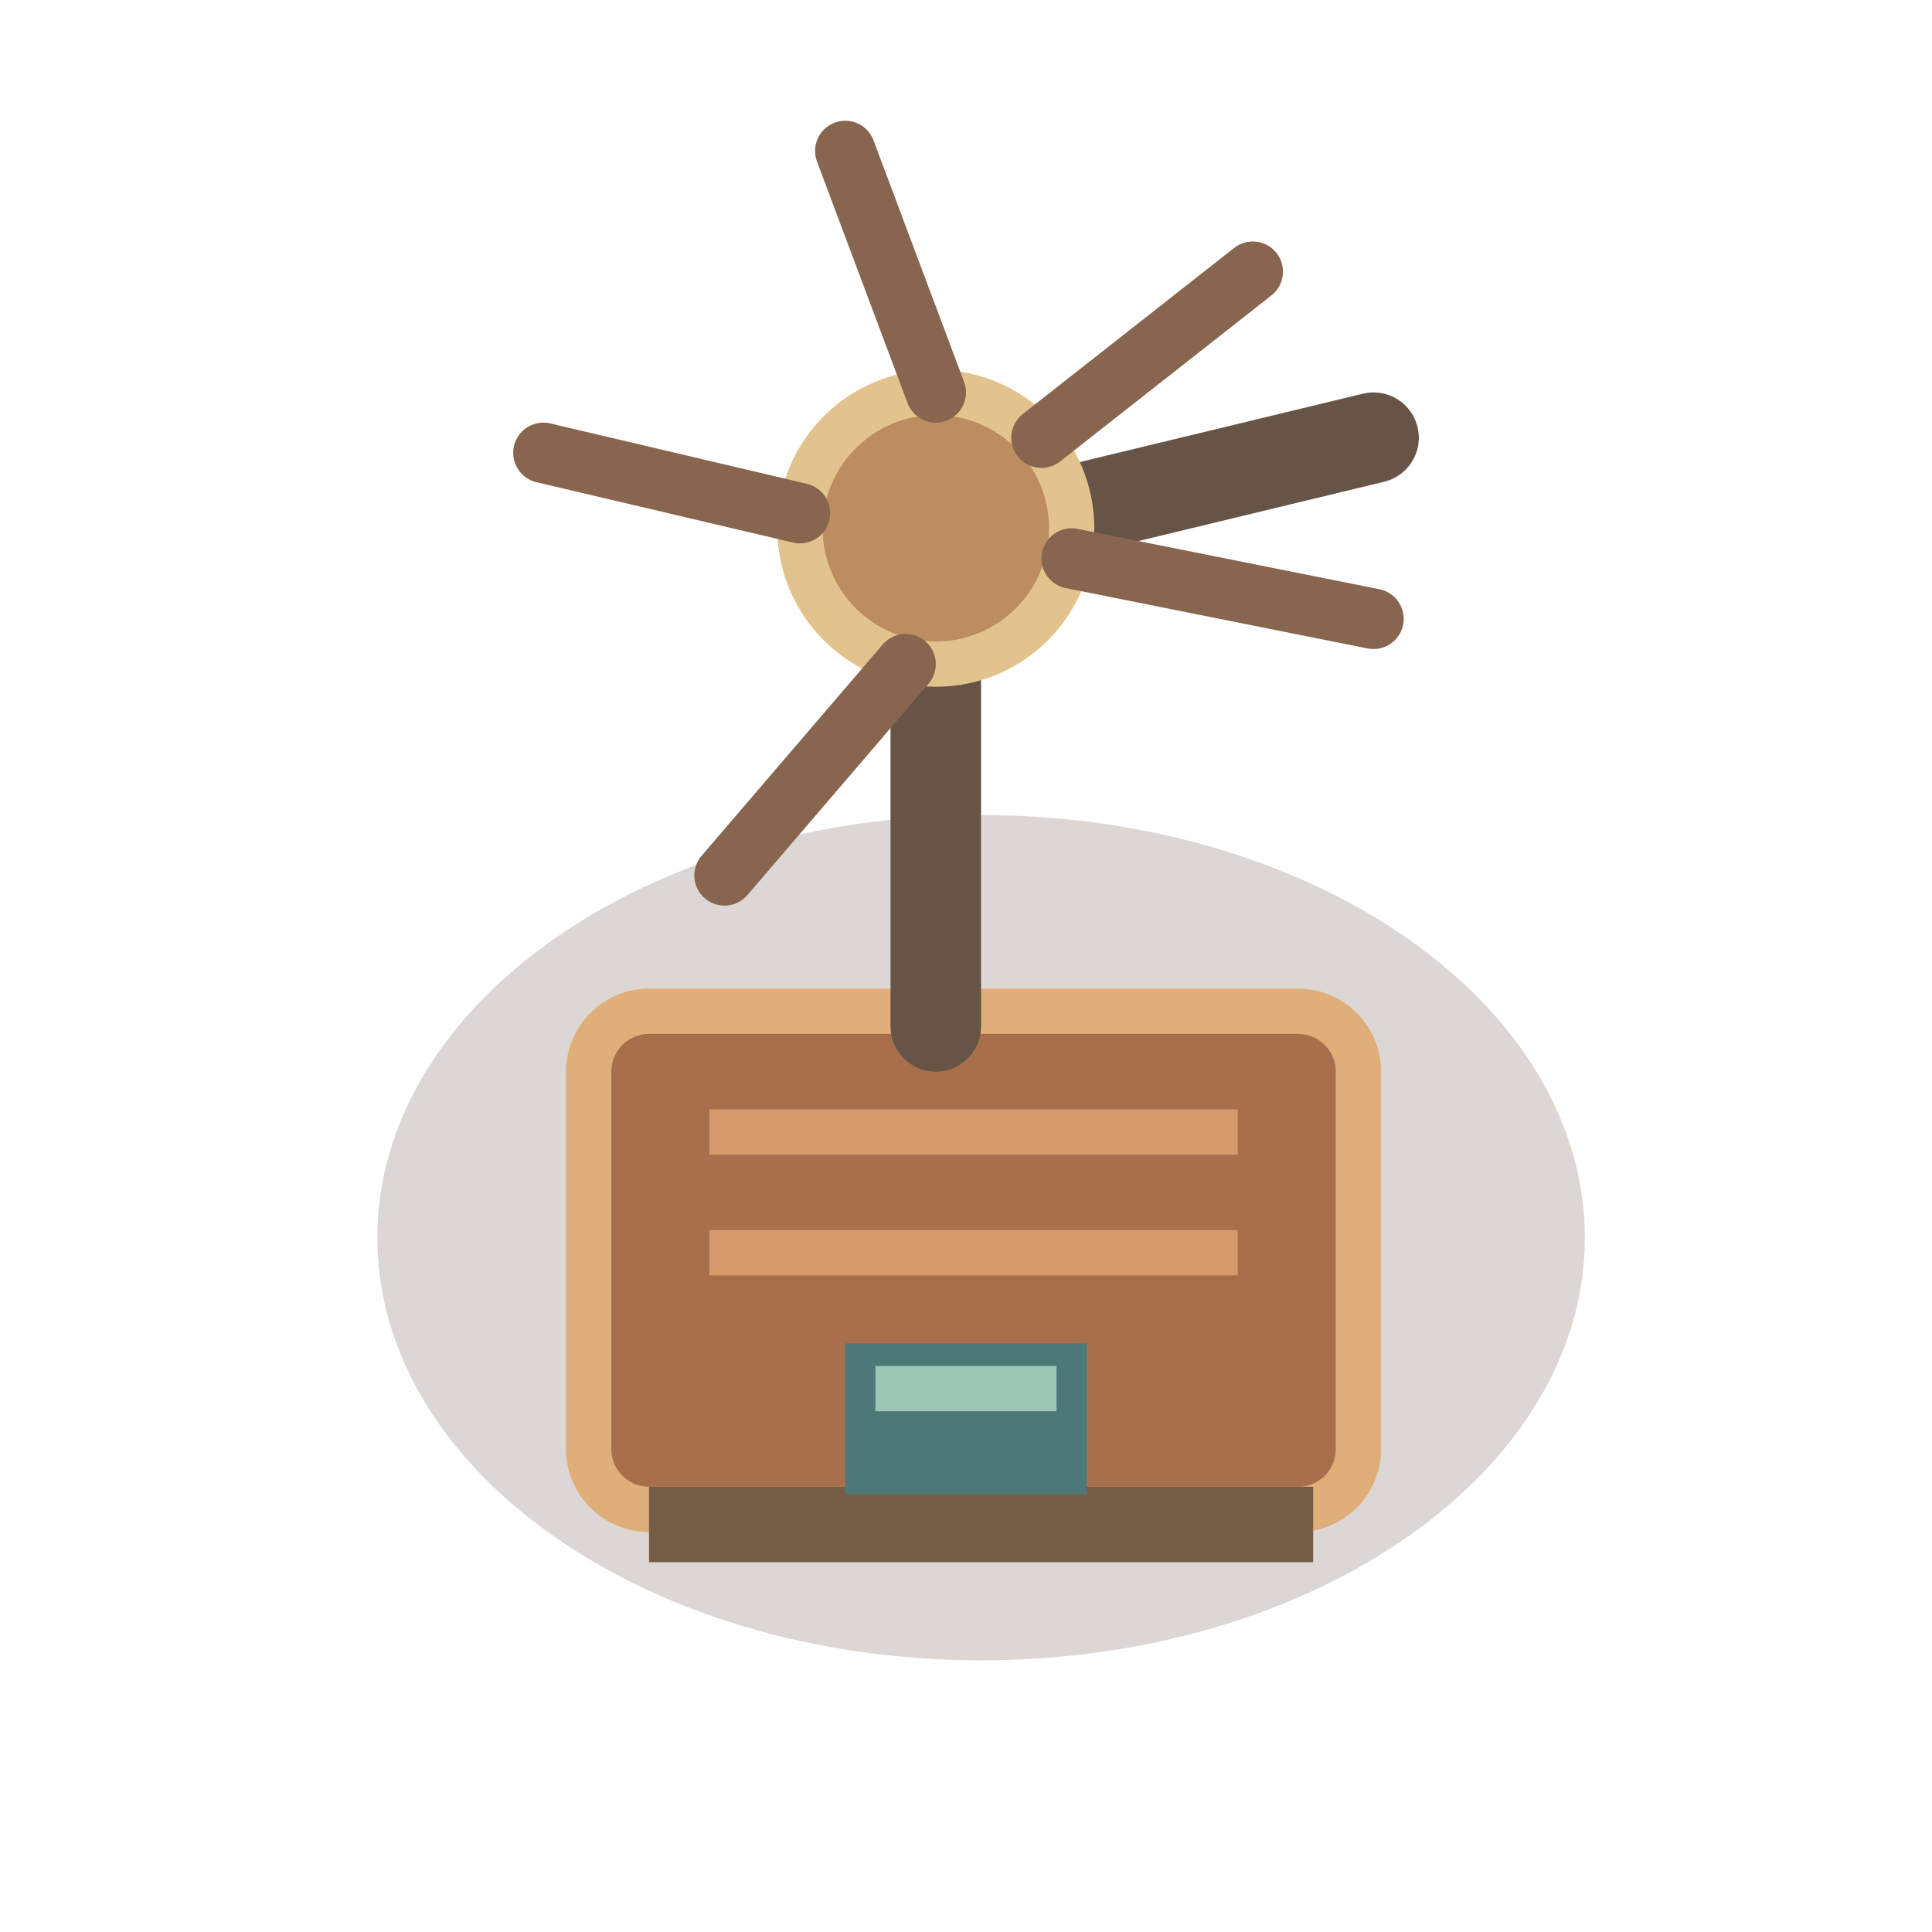
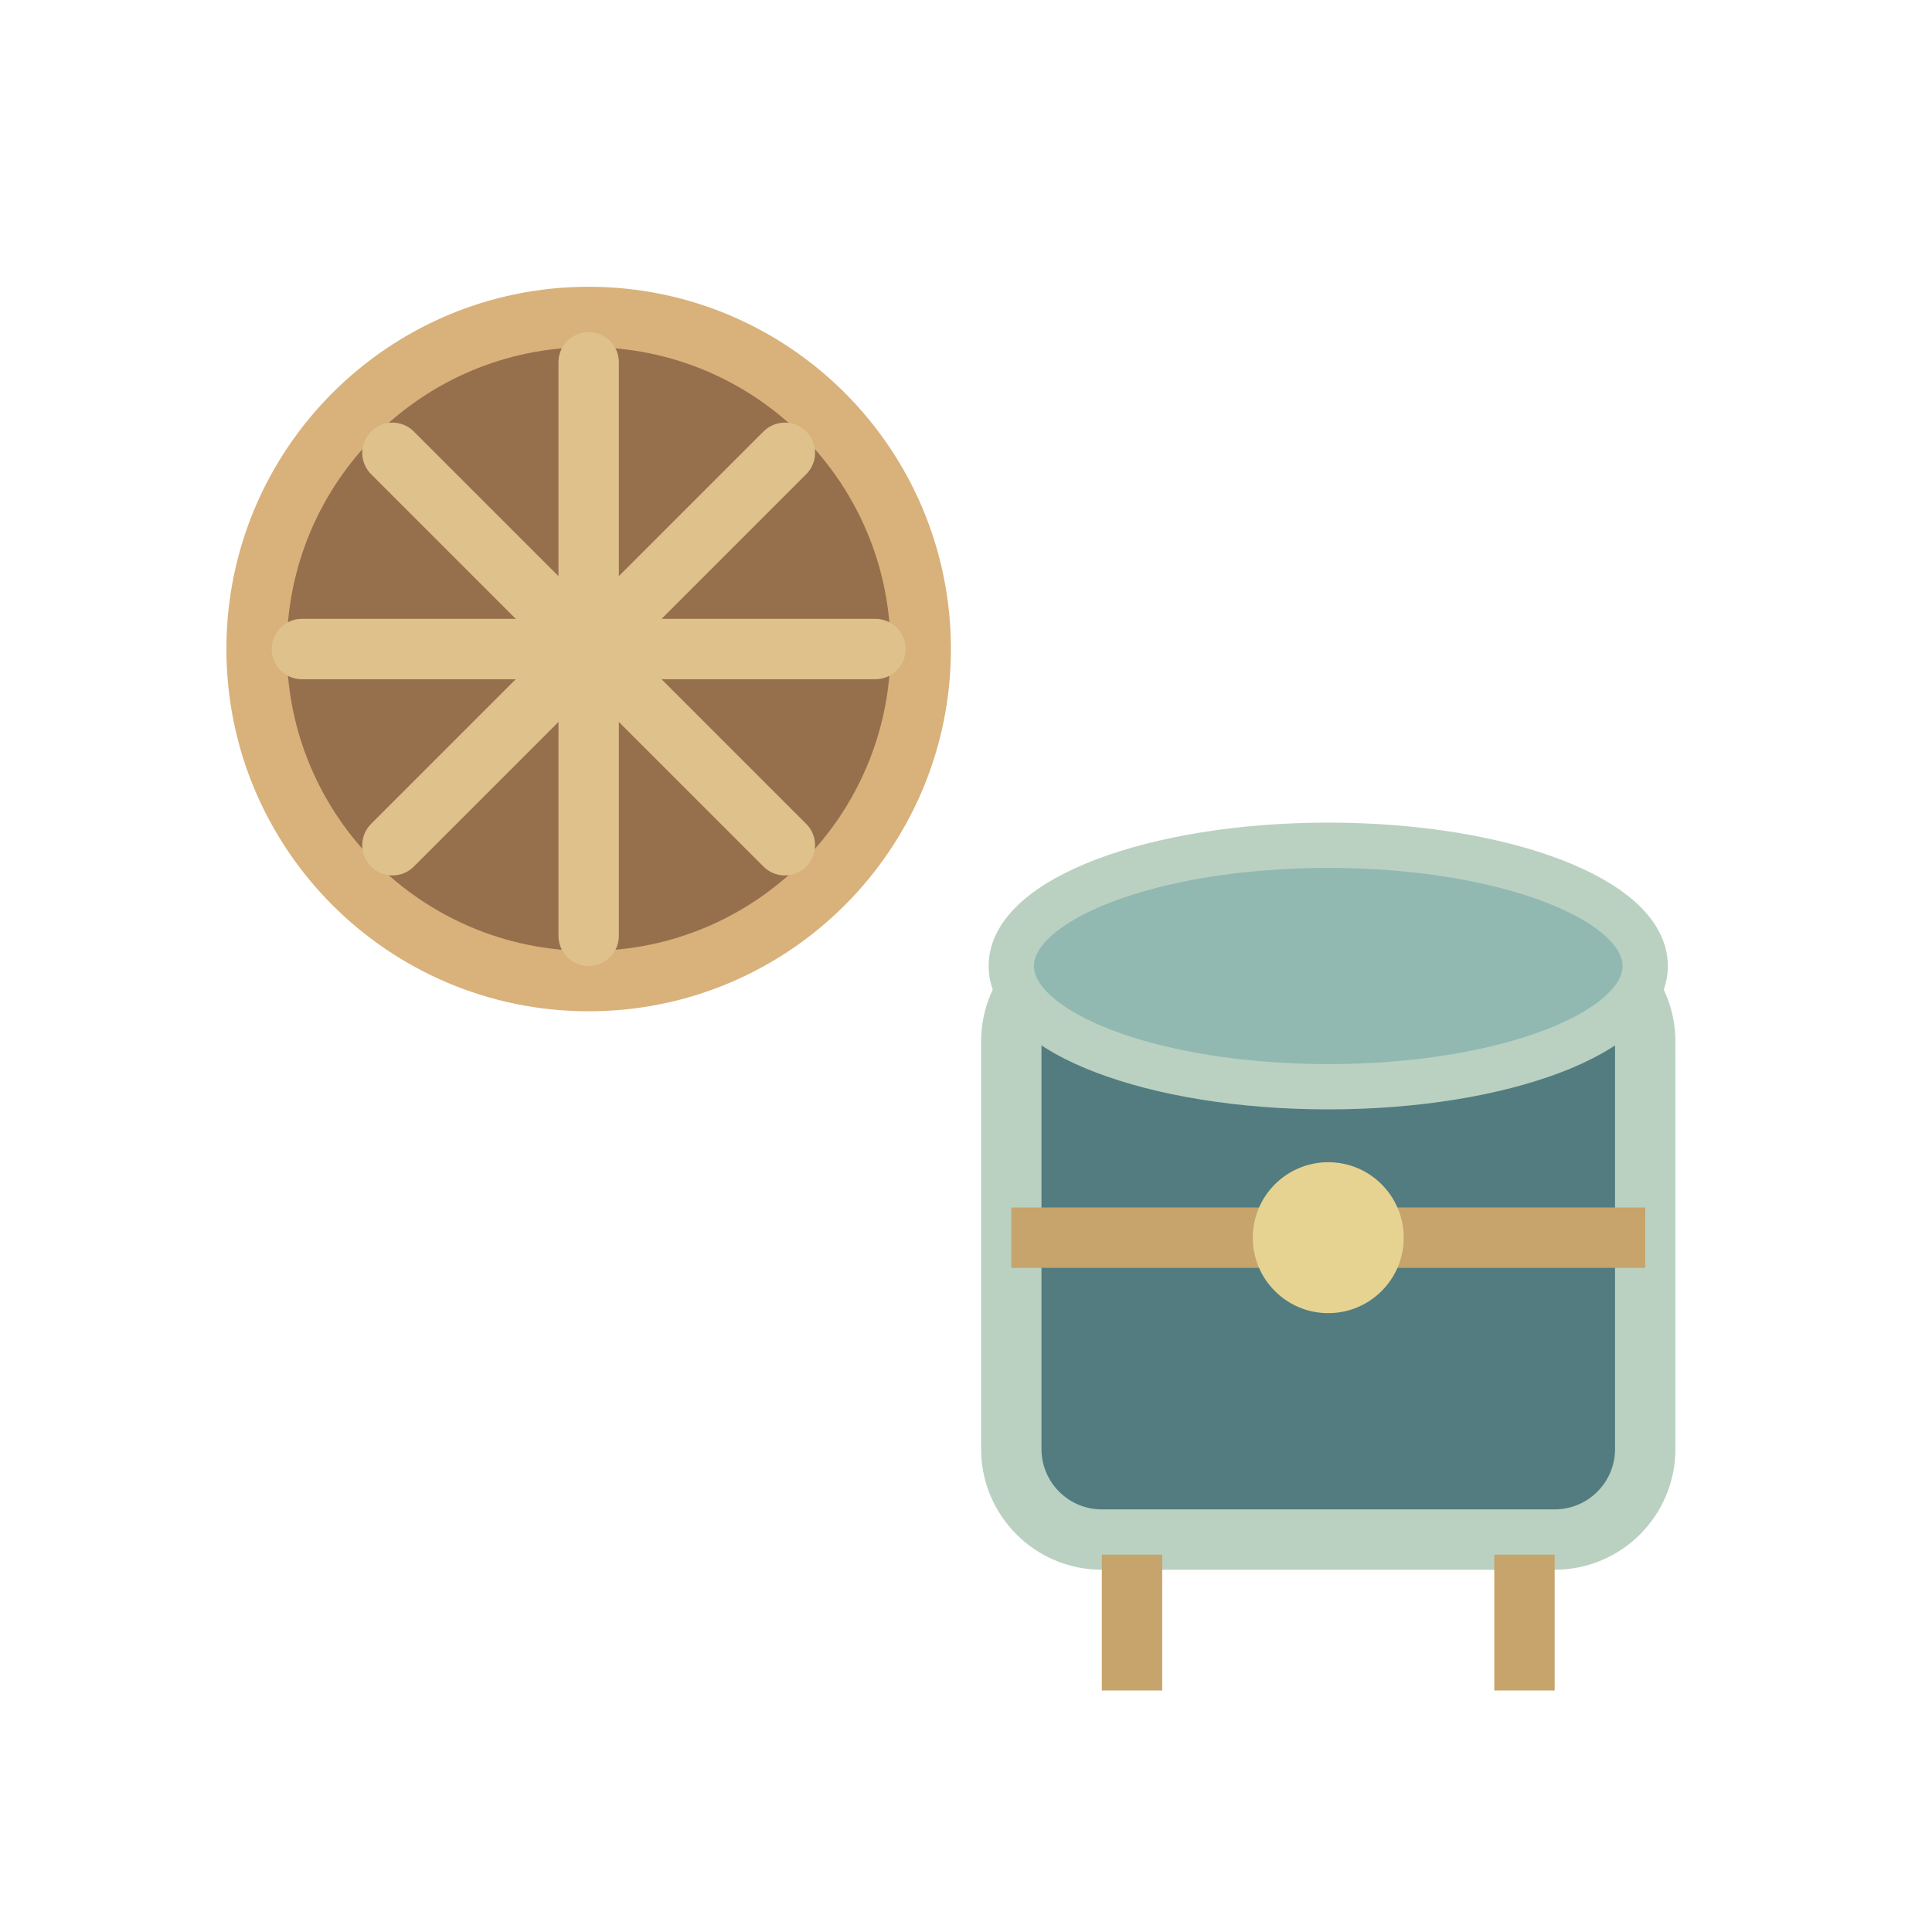
<svg xmlns="http://www.w3.org/2000/svg" width="128" height="128" viewBox="0 0 128 128">
-   <ellipse cx="65" cy="82" rx="40" ry="28" fill="#614b3b" opacity=".22" />
-   <rect x="39" y="67" width="51" height="33" rx="4" fill="#a86f4d" stroke="#e0ae79" stroke-width="3" />
-   <path d="M47 75H82M47 83H82" stroke="#d59b6c" stroke-width="3" />
-   <path d="M62 68V36L91 29" fill="none" stroke="#665447" stroke-width="6" stroke-linecap="round" />
-   <circle cx="62" cy="35" r="9" fill="#bc8d61" stroke="#e3c38d" stroke-width="3" />
-   <path d="M62 26L56 10M69 29L83 18M71 37L91 41M60 44L48 58M53 34L36 30" stroke="#87654e" stroke-width="4" stroke-linecap="round" />
-   <path d="M43 101H87" stroke="#755d46" stroke-width="5" />
-   <rect x="56" y="89" width="16" height="10" fill="#4d7877" />
-   <path d="M58 92H70" stroke="#9dc6b7" stroke-width="3" />
+   <circle cx="39" cy="43" r="22" fill="#96704d" stroke="#d9b17a" stroke-width="4" />
+   <path d="M39 24V62M20 43H58M26 30L52 56M52 30L26 56" stroke="#dfc18b" stroke-width="4" stroke-linecap="round" />
+   <rect x="67" y="63" width="42" height="39" rx="6" fill="#537c80" stroke="#bad1c1" stroke-width="4" />
+   <ellipse cx="88" cy="64" rx="21" ry="8" fill="#91b9b2" stroke="#bad1c1" stroke-width="3" />
+   <path d="M67 82H109M75 103V112M101 103V112" stroke="#c6a46c" stroke-width="4" />
+   <circle cx="88" cy="82" r="5" fill="#e6d391" />
</svg>
